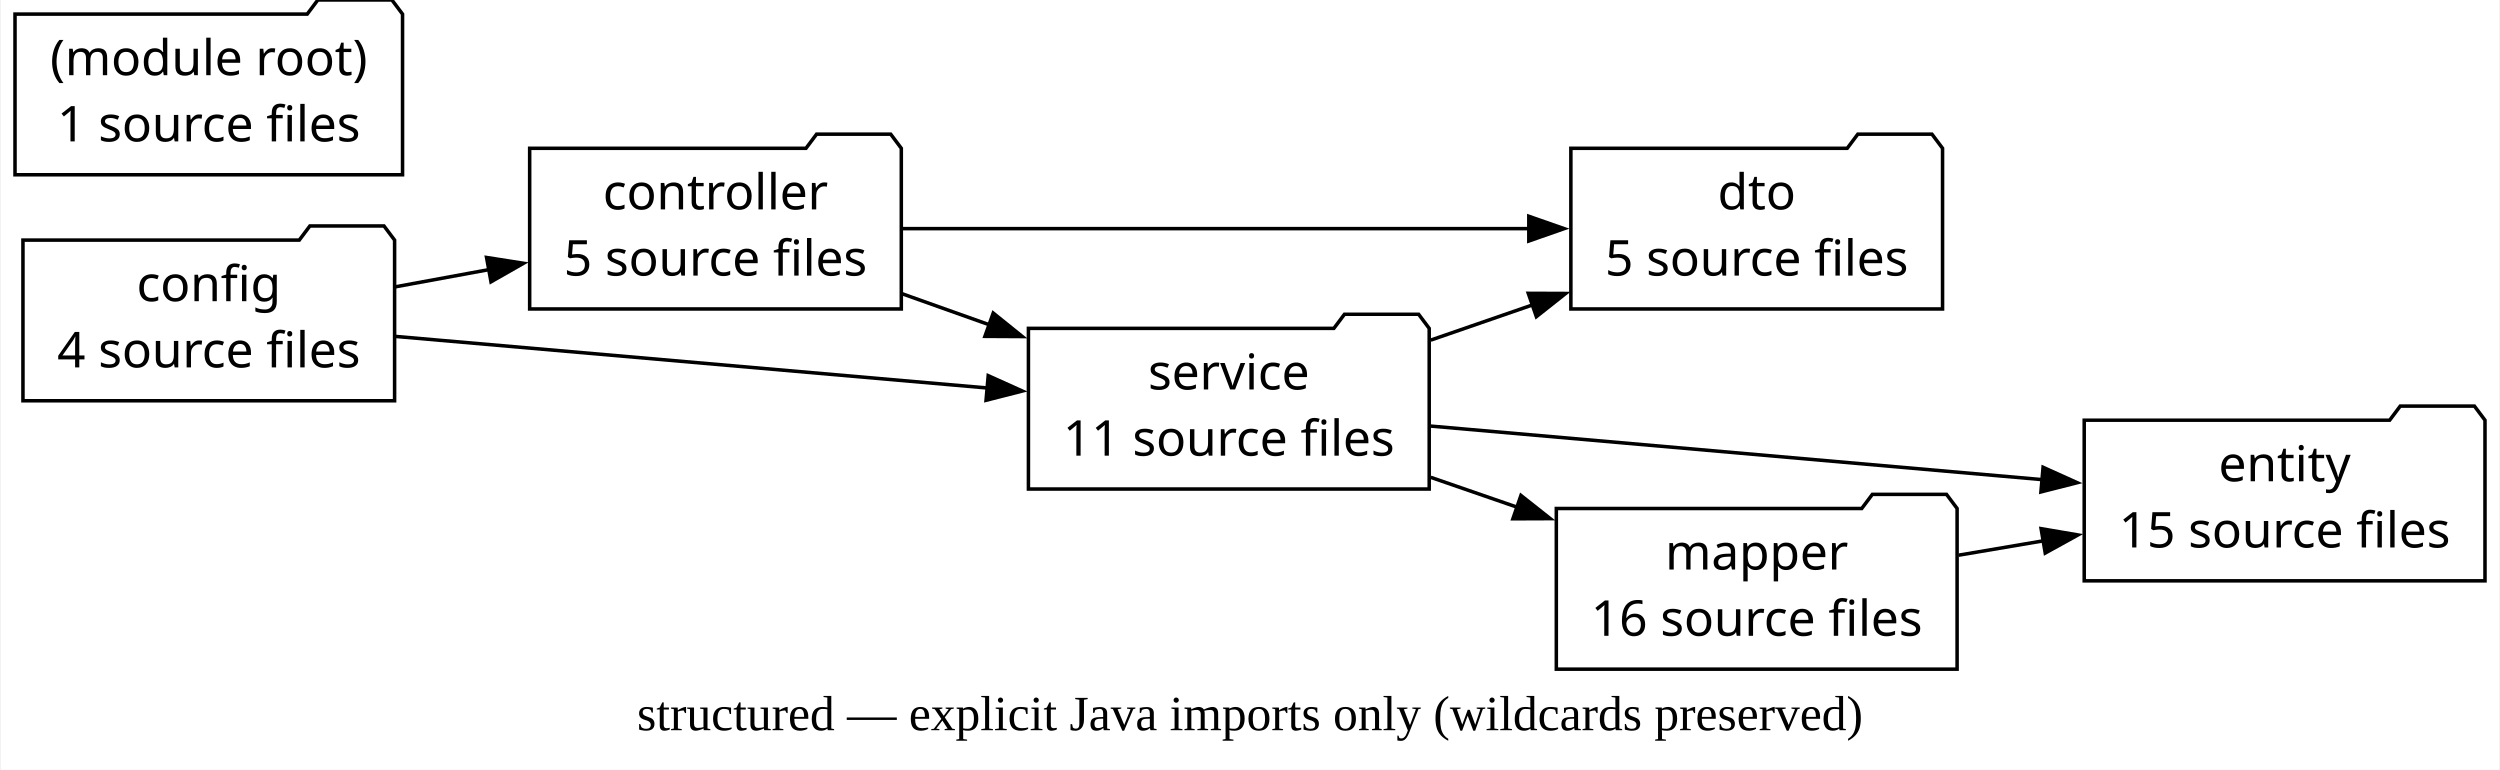
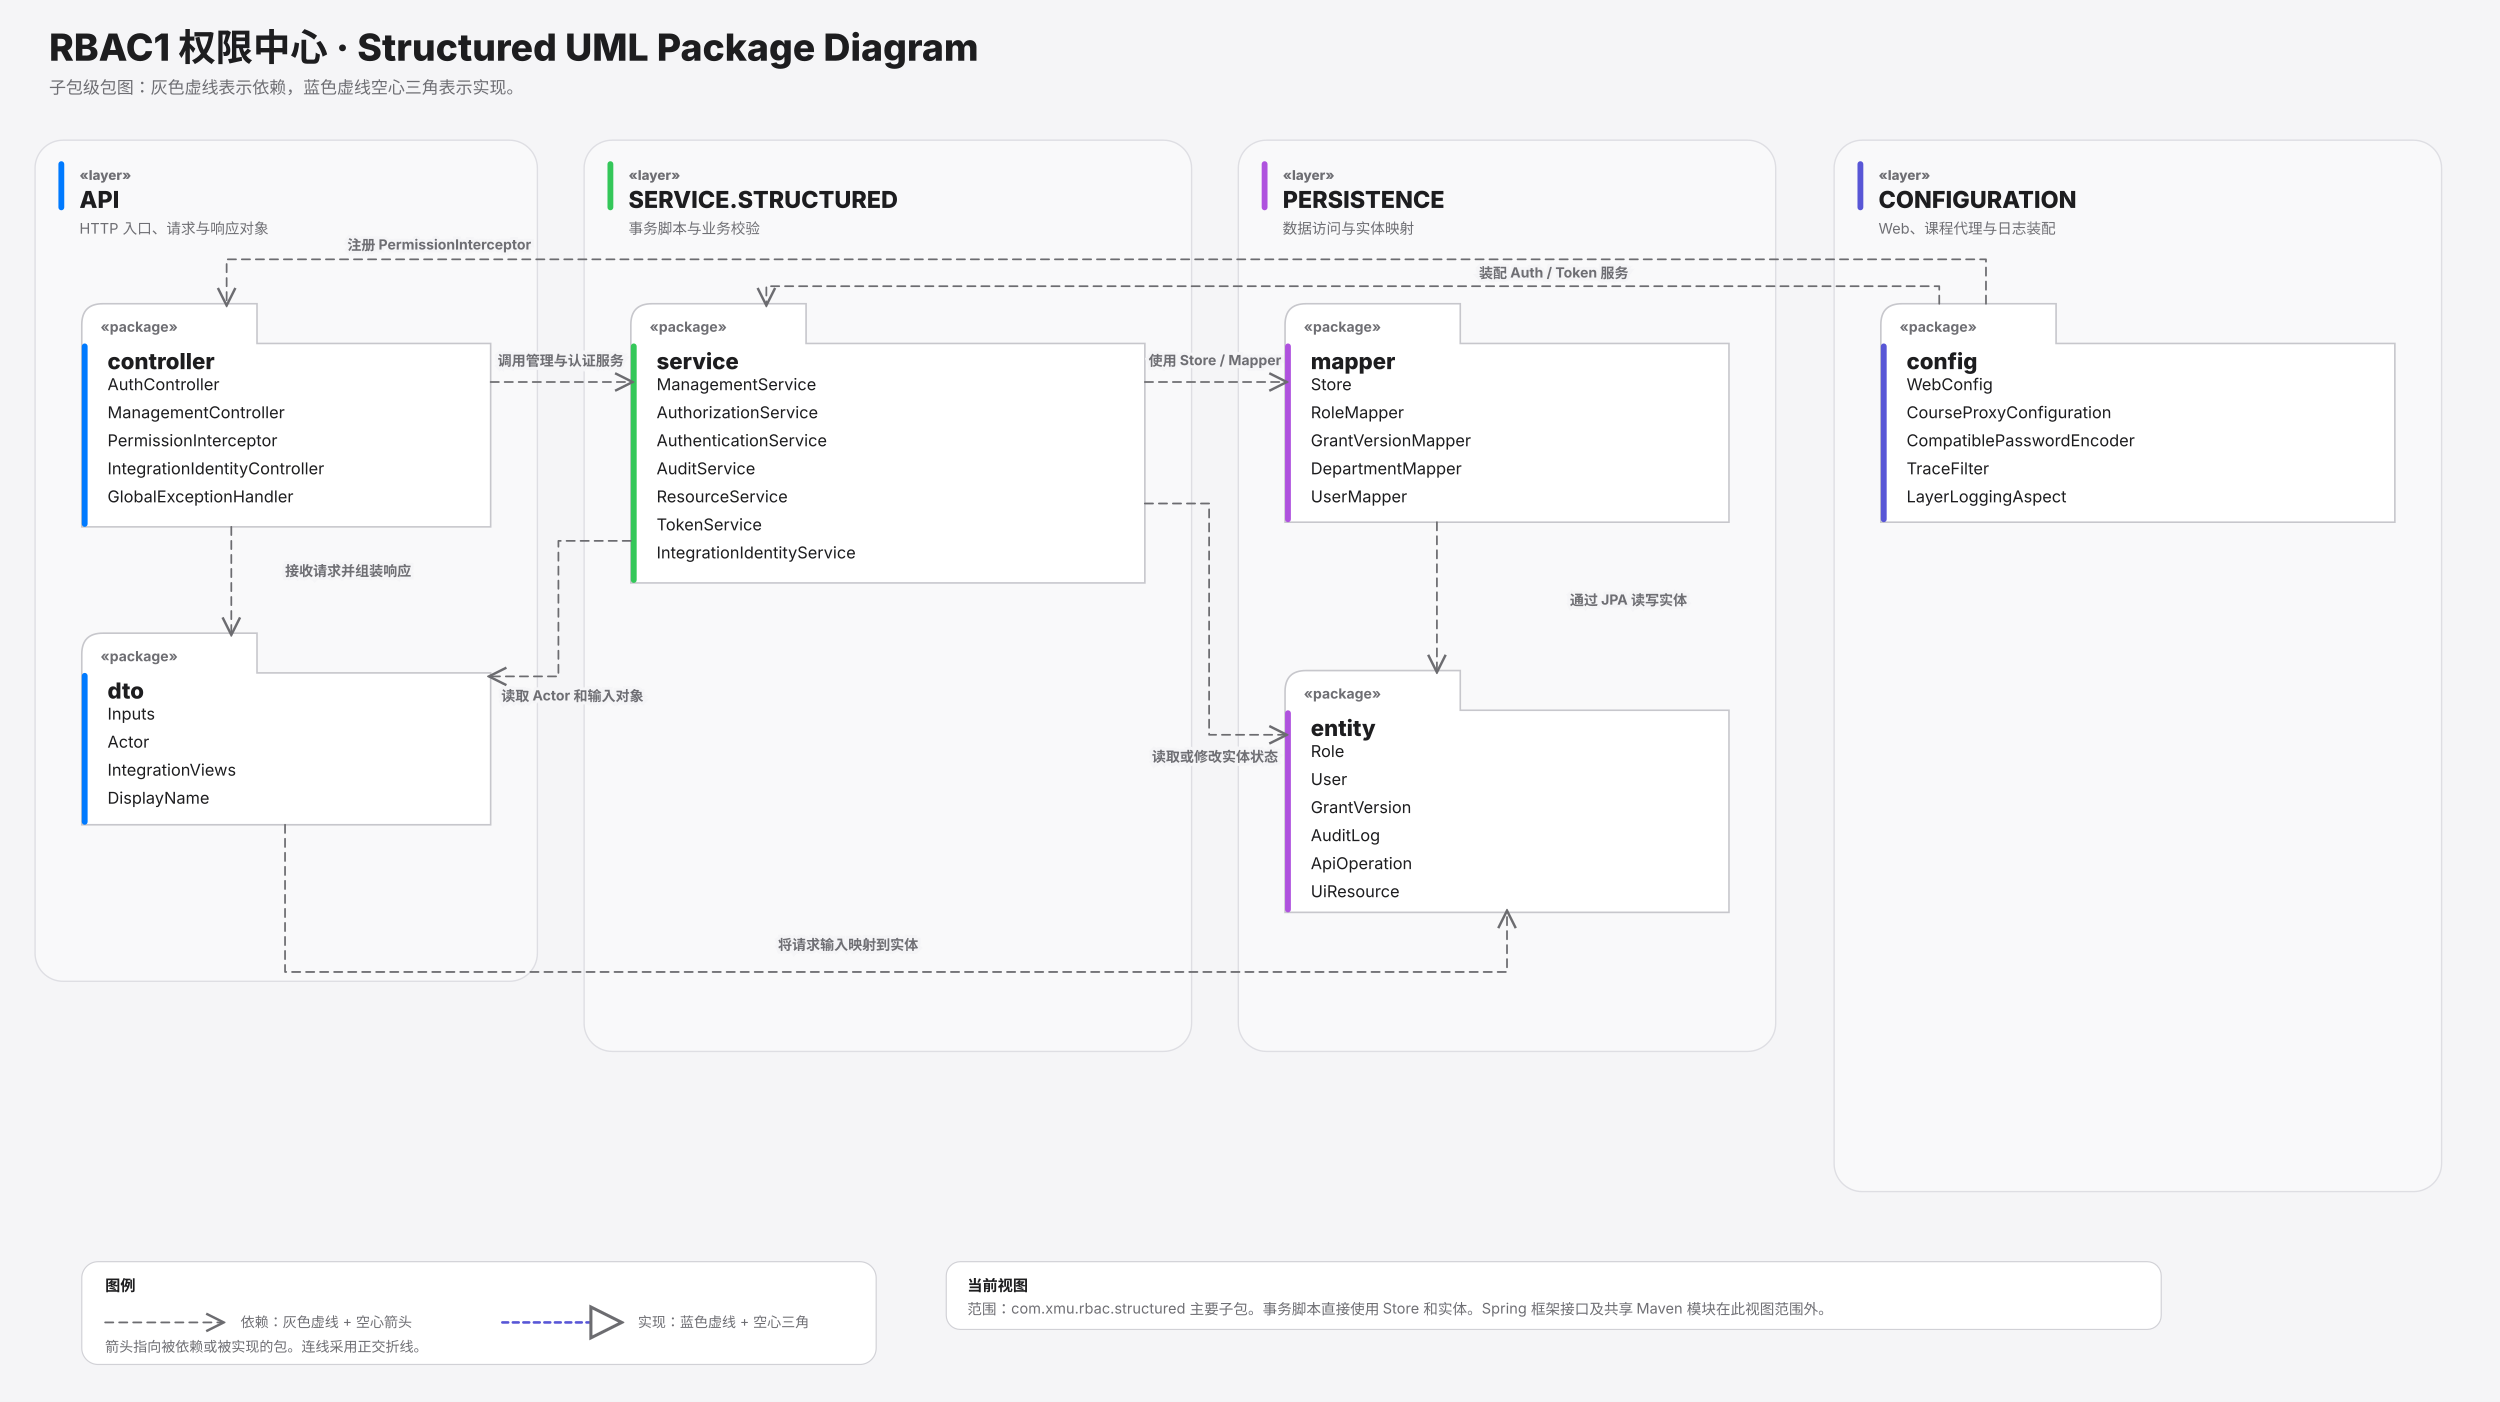
- <svg xmlns="http://www.w3.org/2000/svg" width="708pt" height="218pt" viewBox="0.00 0.00 707.50 218.00">
-   <g id="graph0" class="graph" transform="scale(1 1) rotate(0) translate(4 214)">
-     <polygon fill="white" stroke="none" points="-4,4 -4,-214 703.5,-214 703.5,4 -4,4" />
-     <text text-anchor="middle" x="349.75" y="-7.2" font-family="Times New Roman,serif" font-size="14.00">structured — explicit Java imports only (wildcards preserved)</text>
-     <g id="node1" class="node">
-       <polygon fill="none" stroke="black" points="107.5,-146 104.5,-150 83.5,-150 80.5,-146 2.25,-146 2.25,-100.5 107.5,-100.5 107.5,-146" />
-       <text text-anchor="middle" x="54.88" y="-128.7" font-family="Microsoft YaHei" font-size="14.00">config</text>
-       <text text-anchor="middle" x="54.88" y="-109.95" font-family="Microsoft YaHei" font-size="14.00">4 source files</text>
+ <svg xmlns="http://www.w3.org/2000/svg" width="2140" height="1200" viewBox="0 0 2140 1200">
+   <defs>
+     <marker id="openArrow" markerWidth="12" markerHeight="12" refX="10" refY="6" orient="auto">
+       <path d="M1,1 L11,6 L1,11" fill="none" stroke="#6c6c70" stroke-width="1.4" />
+     </marker>
+     <marker id="filledArrow" markerWidth="12" markerHeight="12" refX="10" refY="6" orient="auto">
+       <path d="M1,1 L11,6 L1,11 Z" fill="#6c6c70" stroke="#6c6c70" stroke-width="1.2" />
+     </marker>
+     <marker id="triangle" markerWidth="14" markerHeight="14" refX="12" refY="7" orient="auto">
+       <path d="M1,1 L13,7 L1,13 Z" fill="#fff" stroke="#6c6c70" stroke-width="1.2" />
+     </marker>
+   </defs>
+   <rect width="2140" height="1200" fill="#f5f5f7" />
+   <g font-family="-apple-system, BlinkMacSystemFont, 'Segoe UI', 'Microsoft YaHei', sans-serif">
+     <text x="42" y="52" font-size="32" font-weight="800" fill="#1d1d1f">RBAC1 权限中心 · Structured UML Package Diagram</text>
+     <text x="42" y="80" font-size="14.5" fill="#6e6e73">子包级包图：灰色虚线表示依赖，蓝色虚线空心三角表示实现。</text>
+     <g>
+       <rect x="30" y="120" width="430" height="720" rx="24" fill="#ffffff" fill-opacity="0.42" stroke="#dedee3" stroke-width="1.2" />
+       <rect x="50" y="138" width="5" height="42" rx="2.5" fill="#007aff" />
+       <text x="68" y="154" font-size="11.5" font-weight="760" fill="#6e6e73">«layer»</text>
+       <text x="68" y="178" font-size="20" font-weight="800" fill="#1d1d1f">API</text>
+       <text x="68" y="200" font-size="12.5" fill="#6e6e73">HTTP 入口、请求与响应对象</text>
    </g>
-     <g id="node2" class="node">
-       <polygon fill="none" stroke="black" points="251,-172 248,-176 227,-176 224,-172 145.75,-172 145.75,-126.5 251,-126.5 251,-172" />
-       <text text-anchor="middle" x="198.38" y="-154.7" font-family="Microsoft YaHei" font-size="14.00">controller</text>
-       <text text-anchor="middle" x="198.38" y="-135.95" font-family="Microsoft YaHei" font-size="14.00">5 source files</text>
+     <g>
+       <rect x="500" y="120" width="520" height="780" rx="24" fill="#ffffff" fill-opacity="0.42" stroke="#dedee3" stroke-width="1.2" />
+       <rect x="520" y="138" width="5" height="42" rx="2.5" fill="#34c759" />
+       <text x="538" y="154" font-size="11.5" font-weight="760" fill="#6e6e73">«layer»</text>
+       <text x="538" y="178" font-size="20" font-weight="800" fill="#1d1d1f">SERVICE.STRUCTURED</text>
+       <text x="538" y="200" font-size="12.5" fill="#6e6e73">事务脚本与业务校验</text>
    </g>
-     <g id="edge1" class="edge">
-       <path fill="none" stroke="black" d="M107.76,-132.78C116.41,-134.37 125.47,-136.04 134.36,-137.67" />
-       <polygon fill="black" stroke="black" points="133.54,-141.08 144.01,-139.44 134.8,-134.19 133.54,-141.08" />
+     <g>
+       <rect x="1060" y="120" width="460" height="780" rx="24" fill="#ffffff" fill-opacity="0.42" stroke="#dedee3" stroke-width="1.2" />
+       <rect x="1080" y="138" width="5" height="42" rx="2.5" fill="#af52de" />
+       <text x="1098" y="154" font-size="11.5" font-weight="760" fill="#6e6e73">«layer»</text>
+       <text x="1098" y="178" font-size="20" font-weight="800" fill="#1d1d1f">PERSISTENCE</text>
+       <text x="1098" y="200" font-size="12.5" fill="#6e6e73">数据访问与实体映射</text>
    </g>
-     <g id="node7" class="node">
-       <polygon fill="none" stroke="black" points="400.5,-121 397.5,-125 376.5,-125 373.5,-121 287,-121 287,-75.5 400.5,-75.5 400.5,-121" />
-       <text text-anchor="middle" x="343.75" y="-103.7" font-family="Microsoft YaHei" font-size="14.00">service</text>
-       <text text-anchor="middle" x="343.75" y="-84.95" font-family="Microsoft YaHei" font-size="14.00">11 source files</text>
+     <g>
+       <rect x="1570" y="120" width="520" height="900" rx="24" fill="#ffffff" fill-opacity="0.42" stroke="#dedee3" stroke-width="1.2" />
+       <rect x="1590" y="138" width="5" height="42" rx="2.5" fill="#5856d6" />
+       <text x="1608" y="154" font-size="11.5" font-weight="760" fill="#6e6e73">«layer»</text>
+       <text x="1608" y="178" font-size="20" font-weight="800" fill="#1d1d1f">CONFIGURATION</text>
+       <text x="1608" y="200" font-size="12.5" fill="#6e6e73">Web、课程代理与日志装配</text>
    </g>
-     <g id="edge2" class="edge">
-       <path fill="none" stroke="black" d="M107.83,-118.72C154.81,-114.63 224.27,-108.57 275.49,-104.11" />
-       <polygon fill="black" stroke="black" points="275.61,-107.61 285.27,-103.26 275,-100.64 275.61,-107.61" />
+     <g data-package="controller">
+       <path d="M70,278 Q70,260 88,260 H220 V294 H420 V451 H70 Z" fill="#ffffff" stroke="#c7c7cc" stroke-width="1.4" />
+       <rect x="70" y="294" width="5" height="157" rx="2.5" fill="#007aff" />
+       <text x="86" y="284" font-size="12" font-weight="750" fill="#6e6e73">«package»</text>
+       <text x="92" y="316" font-size="19" font-weight="780" fill="#1d1d1f">controller</text>
+       <text x="92" y="334" font-size="14" fill="#1d1d1f">AuthController</text>
+       <text x="92" y="358" font-size="14" fill="#1d1d1f">ManagementController</text>
+       <text x="92" y="382" font-size="14" fill="#1d1d1f">PermissionInterceptor</text>
+       <text x="92" y="406" font-size="14" fill="#1d1d1f">IntegrationIdentityController</text>
+       <text x="92" y="430" font-size="14" fill="#1d1d1f">GlobalExceptionHandler</text>
    </g>
-     <g id="node3" class="node">
-       <polygon fill="none" stroke="black" points="545.88,-172 542.88,-176 521.88,-176 518.88,-172 440.62,-172 440.62,-126.5 545.88,-126.5 545.88,-172" />
-       <text text-anchor="middle" x="493.25" y="-154.7" font-family="Microsoft YaHei" font-size="14.00">dto</text>
-       <text text-anchor="middle" x="493.25" y="-135.95" font-family="Microsoft YaHei" font-size="14.00">5 source files</text>
+     <g data-package="dto">
+       <path d="M70,560 Q70,542 88,542 H220 V576 H420 V706 H70 Z" fill="#ffffff" stroke="#c7c7cc" stroke-width="1.4" />
+       <rect x="70" y="576" width="5" height="130" rx="2.5" fill="#007aff" />
+       <text x="86" y="566" font-size="12" font-weight="750" fill="#6e6e73">«package»</text>
+       <text x="92" y="598" font-size="19" font-weight="780" fill="#1d1d1f">dto</text>
+       <text x="92" y="616" font-size="14" fill="#1d1d1f">Inputs</text>
+       <text x="92" y="640" font-size="14" fill="#1d1d1f">Actor</text>
+       <text x="92" y="664" font-size="14" fill="#1d1d1f">IntegrationViews</text>
+       <text x="92" y="688" font-size="14" fill="#1d1d1f">DisplayName</text>
    </g>
-     <g id="edge3" class="edge">
-       <path fill="none" stroke="black" d="M251.4,-149.25C301.01,-149.25 375.84,-149.25 428.91,-149.25" />
-       <polygon fill="black" stroke="black" points="428.71,-152.75 438.71,-149.25 428.71,-145.75 428.71,-152.75" />
+     <g data-package="service">
+       <path d="M540,278 Q540,260 558,260 H690 V294 H980 V499 H540 Z" fill="#ffffff" stroke="#c7c7cc" stroke-width="1.4" />
+       <rect x="540" y="294" width="5" height="205" rx="2.5" fill="#34c759" />
+       <text x="556" y="284" font-size="12" font-weight="750" fill="#6e6e73">«package»</text>
+       <text x="562" y="316" font-size="19" font-weight="780" fill="#1d1d1f">service</text>
+       <text x="562" y="334" font-size="14" fill="#1d1d1f">ManagementService</text>
+       <text x="562" y="358" font-size="14" fill="#1d1d1f">AuthorizationService</text>
+       <text x="562" y="382" font-size="14" fill="#1d1d1f">AuthenticationService</text>
+       <text x="562" y="406" font-size="14" fill="#1d1d1f">AuditService</text>
+       <text x="562" y="430" font-size="14" fill="#1d1d1f">ResourceService</text>
+       <text x="562" y="454" font-size="14" fill="#1d1d1f">TokenService</text>
+       <text x="562" y="478" font-size="14" fill="#1d1d1f">IntegrationIdentityService</text>
    </g>
-     <g id="edge4" class="edge">
-       <path fill="none" stroke="black" d="M251.14,-130.84C259.17,-127.98 267.56,-125 275.87,-122.04" />
-       <polygon fill="black" stroke="black" points="277.03,-125.34 285.28,-118.69 274.68,-118.75 277.03,-125.34" />
+     <g data-package="mapper">
+       <path d="M1100,278 Q1100,260 1118,260 H1250 V294 H1480 V447 H1100 Z" fill="#ffffff" stroke="#c7c7cc" stroke-width="1.4" />
+       <rect x="1100" y="294" width="5" height="153" rx="2.5" fill="#af52de" />
+       <text x="1116" y="284" font-size="12" font-weight="750" fill="#6e6e73">«package»</text>
+       <text x="1122" y="316" font-size="19" font-weight="780" fill="#1d1d1f">mapper</text>
+       <text x="1122" y="334" font-size="14" fill="#1d1d1f">Store</text>
+       <text x="1122" y="358" font-size="14" fill="#1d1d1f">RoleMapper</text>
+       <text x="1122" y="382" font-size="14" fill="#1d1d1f">GrantVersionMapper</text>
+       <text x="1122" y="406" font-size="14" fill="#1d1d1f">DepartmentMapper</text>
+       <text x="1122" y="430" font-size="14" fill="#1d1d1f">UserMapper</text>
    </g>
-     <g id="node4" class="node">
-       <polygon fill="none" stroke="black" points="699.5,-95 696.5,-99 675.5,-99 672.5,-95 586,-95 586,-49.5 699.5,-49.5 699.5,-95" />
-       <text text-anchor="middle" x="642.75" y="-77.7" font-family="Microsoft YaHei" font-size="14.00">entity</text>
-       <text text-anchor="middle" x="642.75" y="-58.95" font-family="Microsoft YaHei" font-size="14.00">15 source files</text>
+     <g data-package="entity">
+       <path d="M1100,592 Q1100,574 1118,574 H1250 V608 H1480 V781 H1100 Z" fill="#ffffff" stroke="#c7c7cc" stroke-width="1.4" />
+       <rect x="1100" y="608" width="5" height="173" rx="2.5" fill="#af52de" />
+       <text x="1116" y="598" font-size="12" font-weight="750" fill="#6e6e73">«package»</text>
+       <text x="1122" y="630" font-size="19" font-weight="780" fill="#1d1d1f">entity</text>
+       <text x="1122" y="648" font-size="14" fill="#1d1d1f">Role</text>
+       <text x="1122" y="672" font-size="14" fill="#1d1d1f">User</text>
+       <text x="1122" y="696" font-size="14" fill="#1d1d1f">GrantVersion</text>
+       <text x="1122" y="720" font-size="14" fill="#1d1d1f">AuditLog</text>
+       <text x="1122" y="744" font-size="14" fill="#1d1d1f">ApiOperation</text>
+       <text x="1122" y="768" font-size="14" fill="#1d1d1f">UiResource</text>
    </g>
-     <g id="node5" class="node">
-       <polygon fill="none" stroke="black" points="550,-70 547,-74 526,-74 523,-70 436.5,-70 436.5,-24.5 550,-24.5 550,-70" />
-       <text text-anchor="middle" x="493.25" y="-52.7" font-family="Microsoft YaHei" font-size="14.00">mapper</text>
-       <text text-anchor="middle" x="493.25" y="-33.95" font-family="Microsoft YaHei" font-size="14.00">16 source files</text>
+     <g data-package="config">
+       <path d="M1610,278 Q1610,260 1628,260 H1760 V294 H2050 V447 H1610 Z" fill="#ffffff" stroke="#c7c7cc" stroke-width="1.4" />
+       <rect x="1610" y="294" width="5" height="153" rx="2.5" fill="#5856d6" />
+       <text x="1626" y="284" font-size="12" font-weight="750" fill="#6e6e73">«package»</text>
+       <text x="1632" y="316" font-size="19" font-weight="780" fill="#1d1d1f">config</text>
+       <text x="1632" y="334" font-size="14" fill="#1d1d1f">WebConfig</text>
+       <text x="1632" y="358" font-size="14" fill="#1d1d1f">CourseProxyConfiguration</text>
+       <text x="1632" y="382" font-size="14" fill="#1d1d1f">CompatiblePasswordEncoder</text>
+       <text x="1632" y="406" font-size="14" fill="#1d1d1f">TraceFilter</text>
+       <text x="1632" y="430" font-size="14" fill="#1d1d1f">LayerLoggingAspect</text>
    </g>
-     <g id="edge5" class="edge">
-       <path fill="none" stroke="black" d="M550.43,-56.77C558.29,-58.1 566.43,-59.48 574.47,-60.85" />
-       <polygon fill="black" stroke="black" points="573.79,-64.28 584.23,-62.5 574.96,-57.38 573.79,-64.28" />
+     <g data-source="controller" data-target="service">
+       <polyline points="420,327 540,327" fill="none" stroke="#6c6c70" stroke-width="1.5" stroke-linejoin="round" stroke-linecap="round" stroke-dasharray="7 5" marker-end="url(#openArrow)" />
+       <text x="480" y="313" text-anchor="middle" font-size="12" font-weight="650" fill="#6e6e73" paint-order="stroke" stroke="#f5f5f7" stroke-width="5">
+         <tspan x="480" dy="0">调用管理与认证服务</tspan>
+       </text>
    </g>
-     <g id="node6" class="node">
-       <polygon fill="none" stroke="black" points="109.75,-210 106.75,-214 85.75,-214 82.75,-210 0,-210 0,-164.5 109.75,-164.5 109.75,-210" />
-       <text text-anchor="middle" x="54.88" y="-192.7" font-family="Microsoft YaHei" font-size="14.00">(module root)</text>
-       <text text-anchor="middle" x="54.88" y="-173.95" font-family="Microsoft YaHei" font-size="14.00">1 source files</text>
+     <g data-source="controller" data-target="dto">
+       <polyline points="198,451 198,542" fill="none" stroke="#6c6c70" stroke-width="1.5" stroke-linejoin="round" stroke-linecap="round" stroke-dasharray="7 5" marker-end="url(#openArrow)" />
+       <text x="298" y="493" text-anchor="middle" font-size="12" font-weight="650" fill="#6e6e73" paint-order="stroke" stroke="#f5f5f7" stroke-width="5">
+         <tspan x="298" dy="0">接收请求并组装响应</tspan>
+       </text>
    </g>
-     <g id="edge6" class="edge">
-       <path fill="none" stroke="black" d="M400.93,-117.68C410.4,-120.95 420.27,-124.36 429.88,-127.69" />
-       <polygon fill="black" stroke="black" points="428.56,-130.93 439.15,-130.89 430.85,-124.32 428.56,-130.93" />
+     <g data-source="service" data-target="dto">
+       <polyline points="540,463 478,463 478,579 420,579" fill="none" stroke="#6c6c70" stroke-width="1.5" stroke-linejoin="round" stroke-linecap="round" stroke-dasharray="7 5" marker-end="url(#openArrow)" />
+       <text x="490" y="600" text-anchor="middle" font-size="12" font-weight="650" fill="#6e6e73" paint-order="stroke" stroke="#f5f5f7" stroke-width="5">
+         <tspan x="490" dy="0">读取 Actor 和输入对象</tspan>
+       </text>
    </g>
-     <g id="edge7" class="edge">
-       <path fill="none" stroke="black" d="M400.96,-93.33C450.24,-89.02 521.97,-82.74 574.32,-78.15" />
-       <polygon fill="black" stroke="black" points="574.35,-81.66 584.01,-77.3 573.74,-74.69 574.35,-81.66" />
+     <g data-source="service" data-target="mapper">
+       <polyline points="980,327 1100,327" fill="none" stroke="#6c6c70" stroke-width="1.5" stroke-linejoin="round" stroke-linecap="round" stroke-dasharray="7 5" marker-end="url(#openArrow)" />
+       <text x="1040" y="313" text-anchor="middle" font-size="12" font-weight="650" fill="#6e6e73" paint-order="stroke" stroke="#f5f5f7" stroke-width="5">
+         <tspan x="1040" dy="0">使用 Store / Mapper</tspan>
+       </text>
    </g>
-     <g id="edge8" class="edge">
-       <path fill="none" stroke="black" d="M400.93,-78.82C408.97,-76.04 417.31,-73.16 425.52,-70.32" />
-       <polygon fill="black" stroke="black" points="426.48,-73.69 434.79,-67.12 424.2,-67.08 426.48,-73.69" />
+     <g data-source="service" data-target="entity">
+       <polyline points="980,431 1035,431 1035,629 1100,629" fill="none" stroke="#6c6c70" stroke-width="1.5" stroke-linejoin="round" stroke-linecap="round" stroke-dasharray="7 5" marker-end="url(#openArrow)" />
+       <text x="1040" y="652" text-anchor="middle" font-size="12" font-weight="650" fill="#6e6e73" paint-order="stroke" stroke="#f5f5f7" stroke-width="5">
+         <tspan x="1040" dy="0">读取或修改实体状态</tspan>
+       </text>
+     </g>
+     <g data-source="mapper" data-target="entity">
+       <polyline points="1230,447 1230,574" fill="none" stroke="#6c6c70" stroke-width="1.5" stroke-linejoin="round" stroke-linecap="round" stroke-dasharray="7 5" marker-end="url(#openArrow)" />
+       <text x="1394" y="518" text-anchor="middle" font-size="12" font-weight="650" fill="#6e6e73" paint-order="stroke" stroke="#f5f5f7" stroke-width="5">
+         <tspan x="1394" dy="0">通过 JPA 读写实体</tspan>
+       </text>
+     </g>
+     <g data-source="dto" data-target="entity">
+       <polyline points="244,706 244,832 1290,832 1290,781" fill="none" stroke="#6c6c70" stroke-width="1.5" stroke-linejoin="round" stroke-linecap="round" stroke-dasharray="7 5" marker-end="url(#openArrow)" />
+       <text x="726" y="813" text-anchor="middle" font-size="12" font-weight="650" fill="#6e6e73" paint-order="stroke" stroke="#f5f5f7" stroke-width="5">
+         <tspan x="726" dy="0">将请求输入映射到实体</tspan>
+       </text>
+     </g>
+     <g data-source="config" data-target="controller">
+       <polyline points="1700,260 1700,222 194,222 194,260" fill="none" stroke="#6c6c70" stroke-width="1.5" stroke-linejoin="round" stroke-linecap="round" stroke-dasharray="7 5" marker-end="url(#openArrow)" />
+       <text x="376" y="214" text-anchor="middle" font-size="12" font-weight="650" fill="#6e6e73" paint-order="stroke" stroke="#f5f5f7" stroke-width="5">
+         <tspan x="376" dy="0">注册 PermissionInterceptor</tspan>
+       </text>
+     </g>
+     <g data-source="config" data-target="service">
+       <polyline points="1660,260 1660,245 656,245 656,260" fill="none" stroke="#6c6c70" stroke-width="1.5" stroke-linejoin="round" stroke-linecap="round" stroke-dasharray="7 5" marker-end="url(#openArrow)" />
+       <text x="1330" y="238" text-anchor="middle" font-size="12" font-weight="650" fill="#6e6e73" paint-order="stroke" stroke="#f5f5f7" stroke-width="5">
+         <tspan x="1330" dy="0">装配 Auth / Token 服务</tspan>
+       </text>
+     </g>
+     <g>
+       <rect x="810" y="1080" width="1040" height="58" rx="12" fill="#ffffff" stroke="#d1d1d6" />
+       <text x="828" y="1105" font-size="13" font-weight="720" fill="#1d1d1f">当前视图</text>
+       <text x="828" y="1125" font-size="12.5" fill="#6e6e73">范围：com.xmu.rbac.structured 主要子包。事务脚本直接使用 Store 和实体。Spring 框架接口及共享 Maven 模块在此视图范围外。</text>
+     </g>
+     <g>
+       <rect x="70" y="1080" width="680" height="88" rx="14" fill="#ffffff" stroke="#d1d1d6" />
+       <text x="90" y="1105" font-size="13" font-weight="760" fill="#1d1d1f">图例</text>
+       <polyline points="90,1132 190,1132" fill="none" stroke="#6c6c70" stroke-width="1.5" stroke-linejoin="round" stroke-linecap="round" stroke-dasharray="7 5" marker-end="url(#openArrow)" />
+       <text x="206" y="1136" font-size="12" fill="#6e6e73">依赖：灰色虚线 + 空心箭头</text>
+       <polyline points="430,1132 530,1132" fill="none" stroke="#5856d6" stroke-width="2.2" stroke-linejoin="round" stroke-linecap="round" stroke-dasharray="5 4" marker-end="url(#triangle)" />
+       <text x="546" y="1136" font-size="12" fill="#6e6e73">实现：蓝色虚线 + 空心三角</text>
+       <text x="90" y="1157" font-size="12" fill="#6e6e73">箭头指向被依赖或被实现的包。连线采用正交折线。</text>
    </g>
  </g>
</svg>
